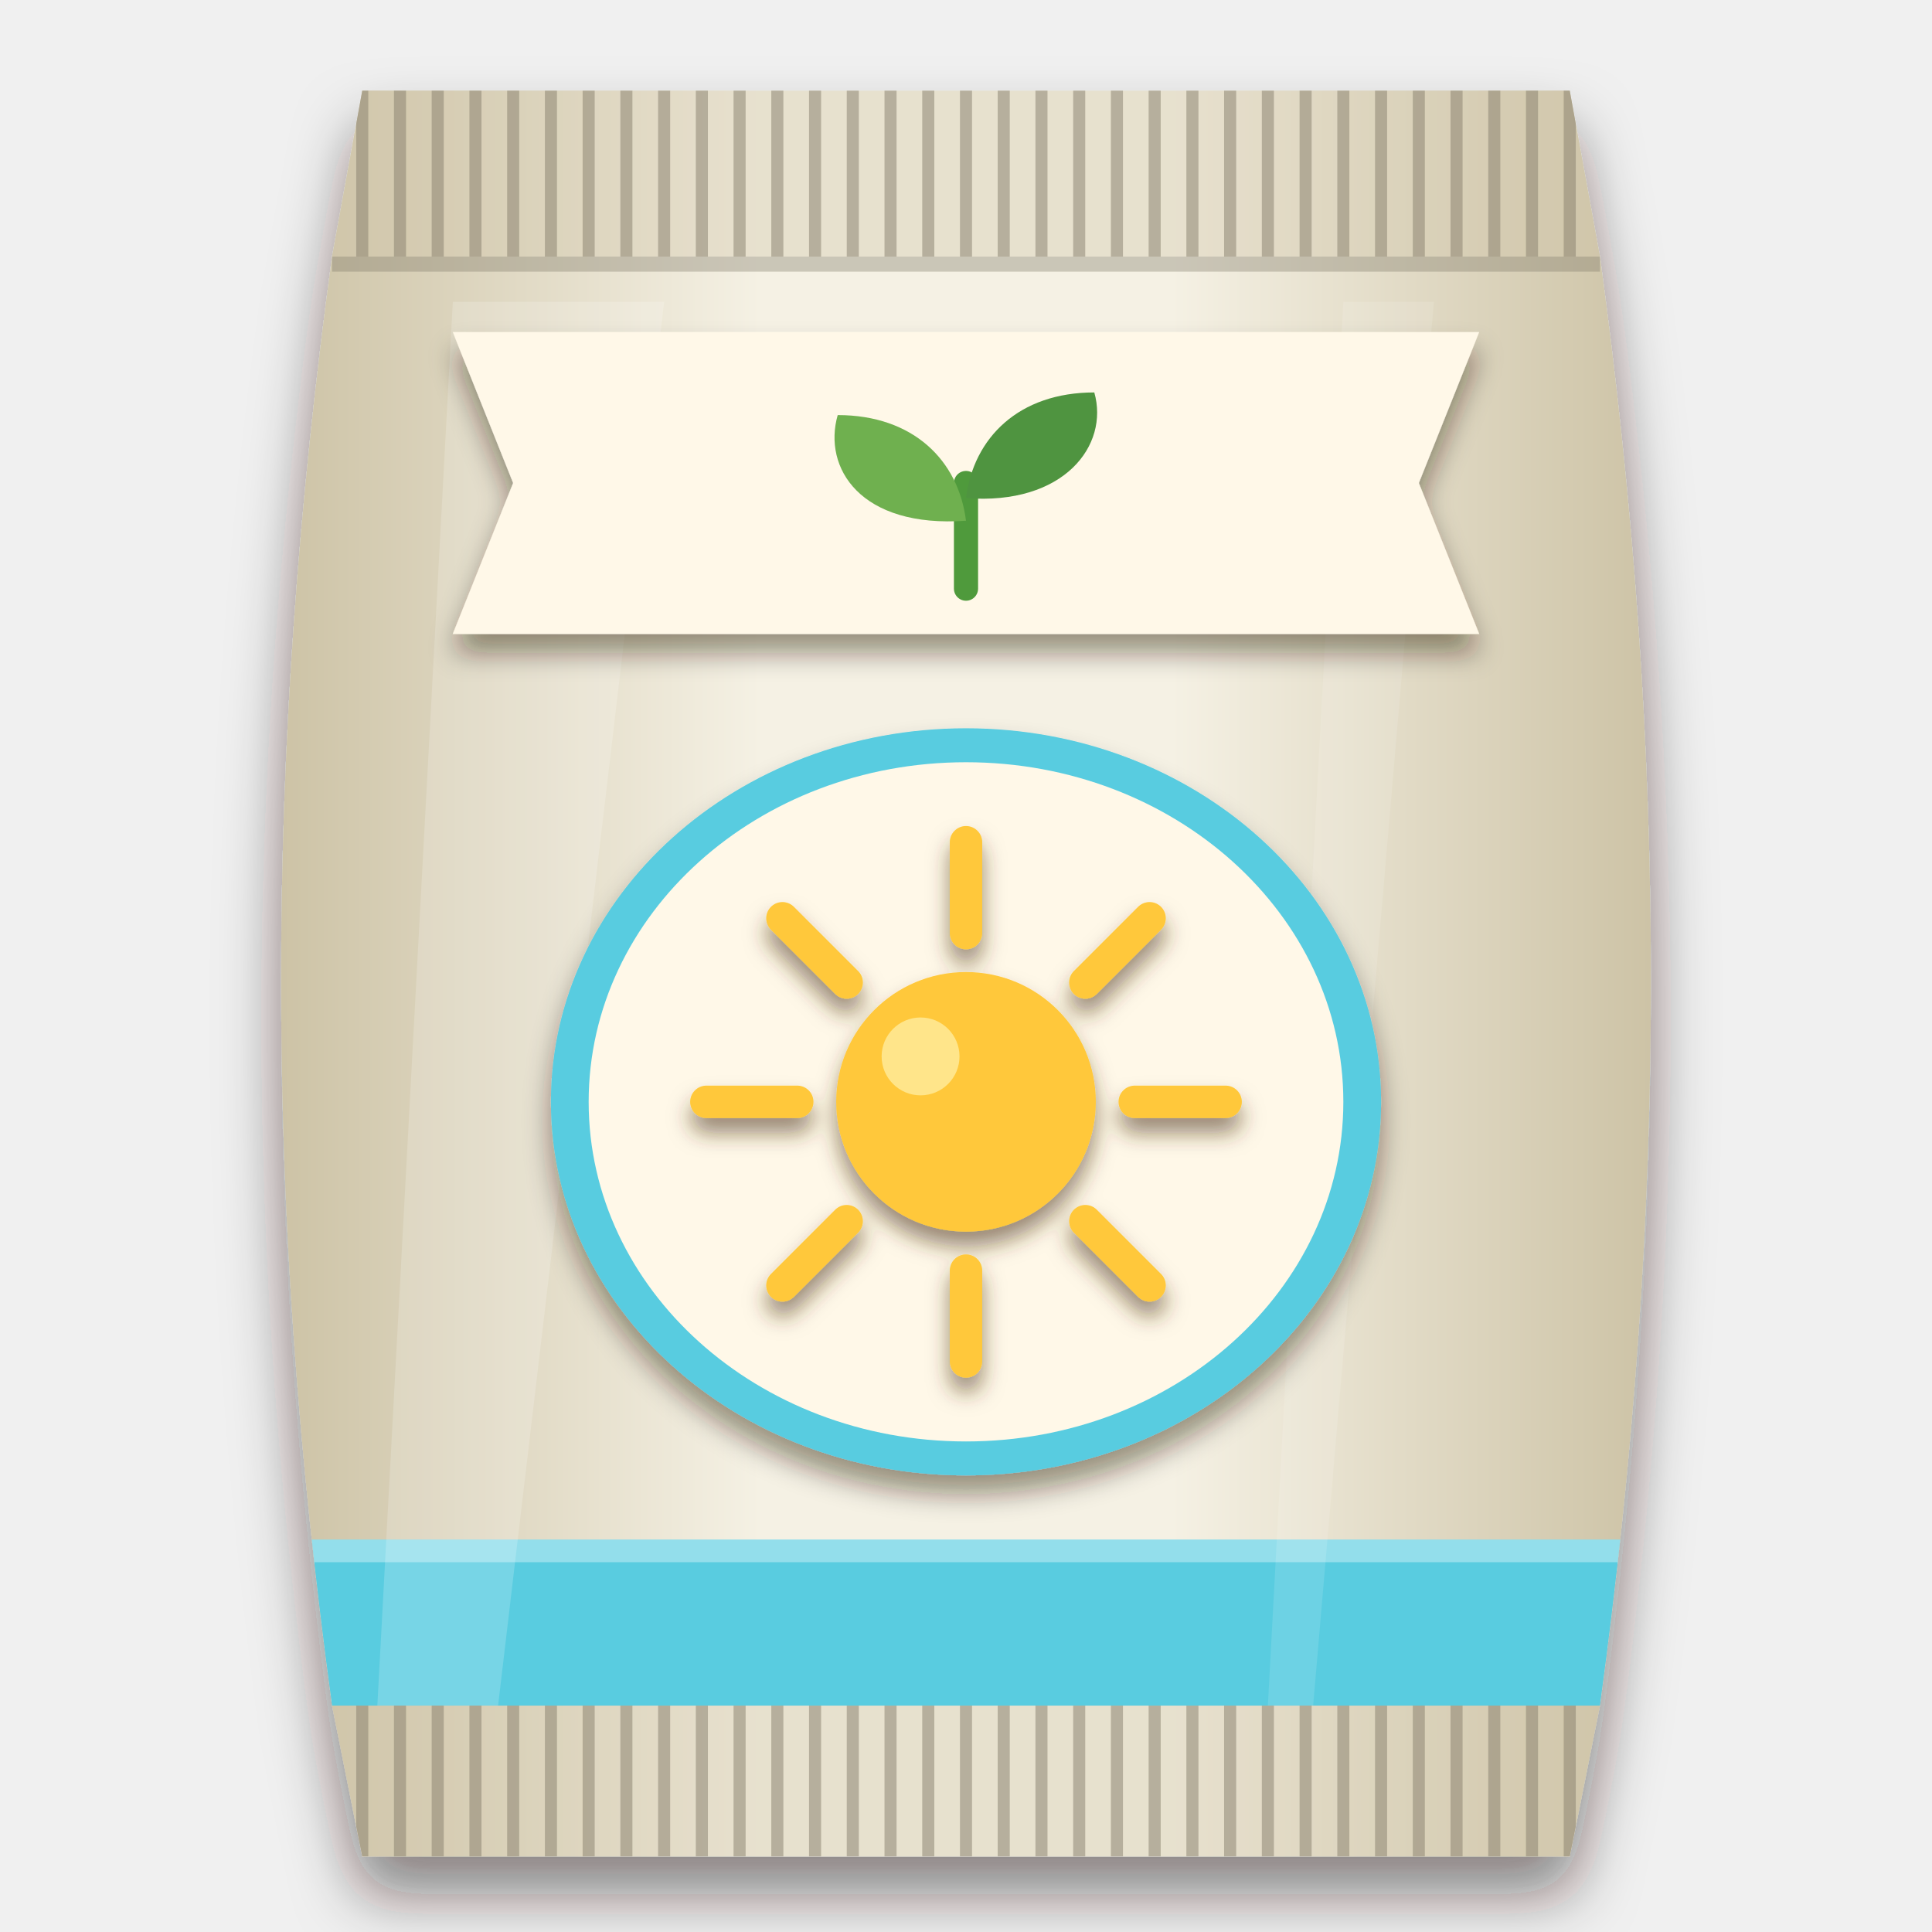
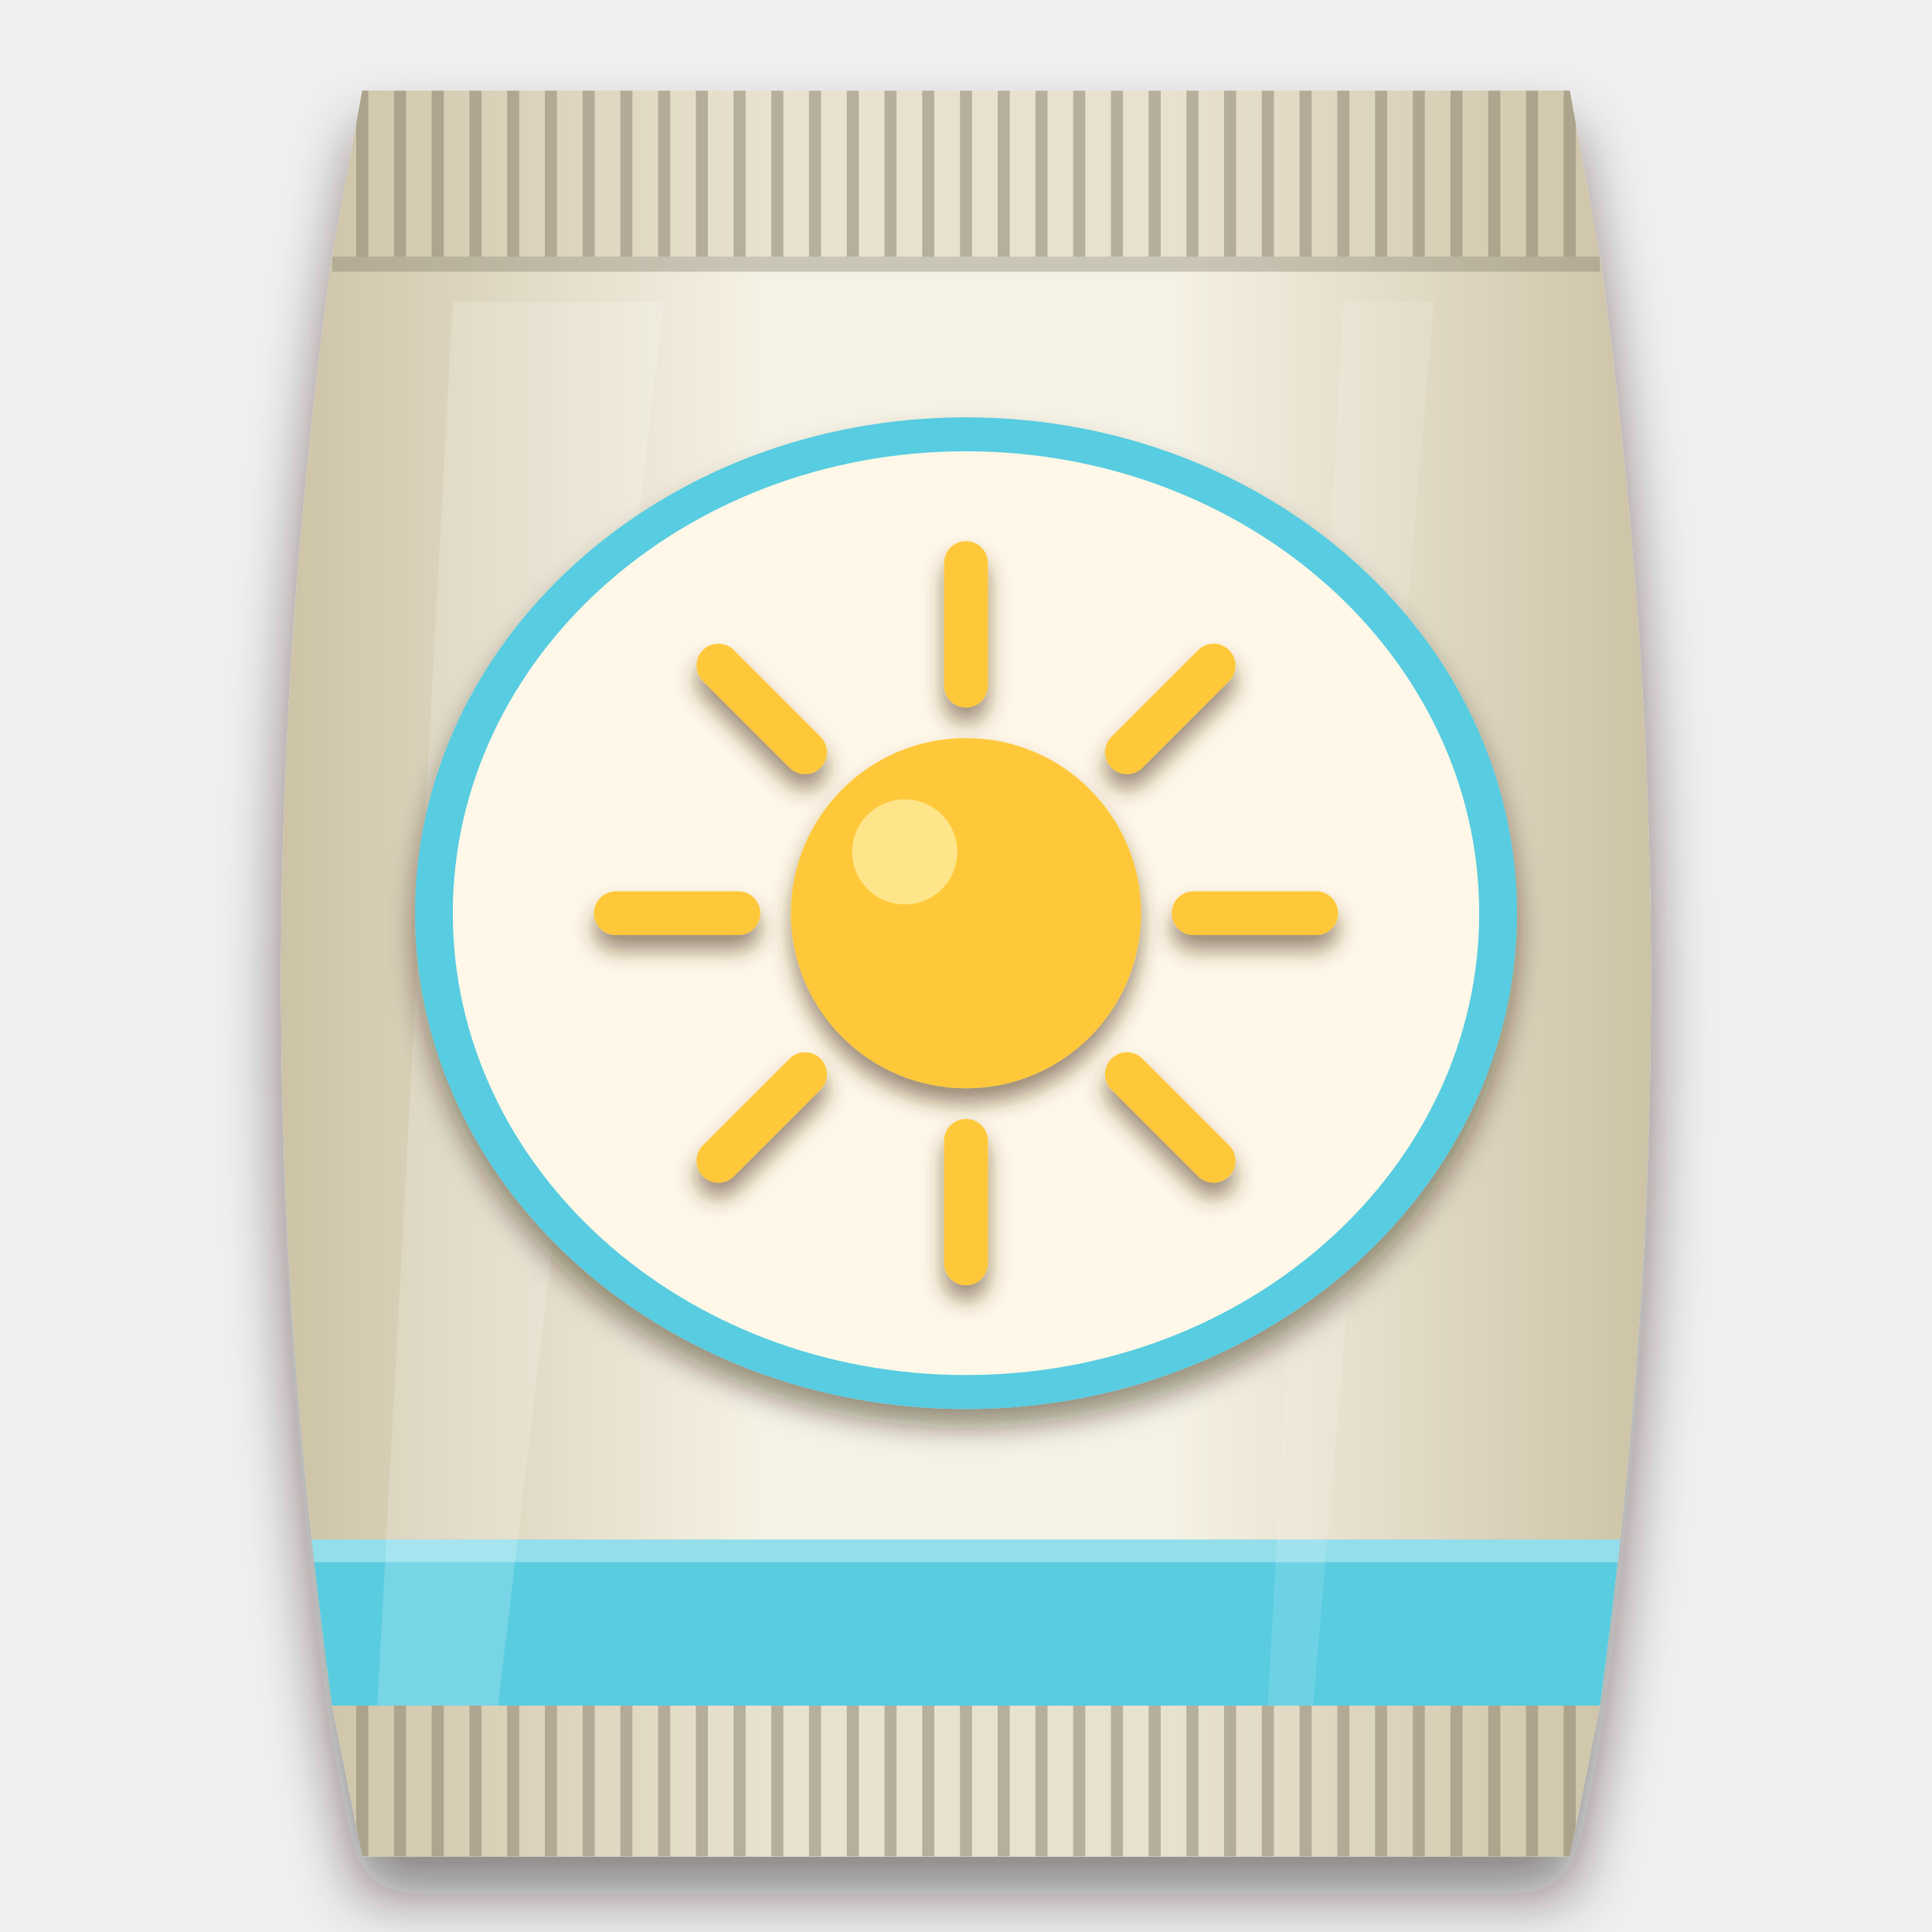
<svg xmlns="http://www.w3.org/2000/svg" viewBox="0 0 256 256" width="256" height="256">
  <defs>
    <clipPath id="bagclip">
      <path d="M48 12 H208 L212 34 C221 100 221 160 212 226 L208 246 H48 L44 226 C35 160 35 100 44 34 Z" />
    </clipPath>
    <linearGradient id="bagfill" x1="0" y1="0" x2="1" y2="0">
      <stop offset="0" stop-color="#cdc3a6" />
      <stop offset="0.35" stop-color="#f5f1e4" />
      <stop offset="0.65" stop-color="#f5f1e4" />
      <stop offset="1" stop-color="#cdc3a6" />
    </linearGradient>
    <filter id="soft" x="-20%" y="-10%" width="140%" height="125%">
      <feDropShadow dx="0" dy="5" stdDeviation="4" flood-color="#1a0f08" flood-opacity="0.5" />
    </filter>
    <filter id="lab" x="-20%" y="-20%" width="140%" height="150%">
      <feDropShadow dx="0" dy="2.5" stdDeviation="1.8" flood-color="#2a1a0c" flood-opacity="0.45" />
    </filter>
    <filter id="ms" x="-20%" y="-20%" width="140%" height="150%">
      <feDropShadow dx="0" dy="2" stdDeviation="1.4" flood-color="#4a2e10" flood-opacity="0.55" />
    </filter>
  </defs>
  <g filter="url(#soft)">
    <path d="M48 12 H208 L212 34 C221 100 221 160 212 226 L208 246 H48 L44 226 C35 160 35 100 44 34 Z" fill="url(#bagfill)" />
  </g>
  <g clip-path="url(#bagclip)">
    <rect x="40" y="12" width="176" height="22" fill="#cdc3a6" opacity="0.35" />
    <path d="M48 12 V34" stroke="#857e6b" stroke-width="1.6" opacity="0.5" />
    <path d="M53 12 V34" stroke="#857e6b" stroke-width="1.6" opacity="0.5" />
    <path d="M58 12 V34" stroke="#857e6b" stroke-width="1.6" opacity="0.5" />
    <path d="M63 12 V34" stroke="#857e6b" stroke-width="1.6" opacity="0.5" />
    <path d="M68 12 V34" stroke="#857e6b" stroke-width="1.6" opacity="0.5" />
    <path d="M73 12 V34" stroke="#857e6b" stroke-width="1.6" opacity="0.5" />
    <path d="M78 12 V34" stroke="#857e6b" stroke-width="1.6" opacity="0.5" />
    <path d="M83 12 V34" stroke="#857e6b" stroke-width="1.6" opacity="0.5" />
    <path d="M88 12 V34" stroke="#857e6b" stroke-width="1.6" opacity="0.5" />
    <path d="M93 12 V34" stroke="#857e6b" stroke-width="1.6" opacity="0.5" />
    <path d="M98 12 V34" stroke="#857e6b" stroke-width="1.6" opacity="0.5" />
    <path d="M103 12 V34" stroke="#857e6b" stroke-width="1.6" opacity="0.5" />
    <path d="M108 12 V34" stroke="#857e6b" stroke-width="1.6" opacity="0.5" />
    <path d="M113 12 V34" stroke="#857e6b" stroke-width="1.6" opacity="0.5" />
    <path d="M118 12 V34" stroke="#857e6b" stroke-width="1.6" opacity="0.5" />
    <path d="M123 12 V34" stroke="#857e6b" stroke-width="1.6" opacity="0.5" />
    <path d="M128 12 V34" stroke="#857e6b" stroke-width="1.6" opacity="0.5" />
    <path d="M133 12 V34" stroke="#857e6b" stroke-width="1.6" opacity="0.5" />
    <path d="M138 12 V34" stroke="#857e6b" stroke-width="1.6" opacity="0.5" />
    <path d="M143 12 V34" stroke="#857e6b" stroke-width="1.6" opacity="0.5" />
    <path d="M148 12 V34" stroke="#857e6b" stroke-width="1.6" opacity="0.5" />
    <path d="M153 12 V34" stroke="#857e6b" stroke-width="1.6" opacity="0.5" />
    <path d="M158 12 V34" stroke="#857e6b" stroke-width="1.6" opacity="0.5" />
    <path d="M163 12 V34" stroke="#857e6b" stroke-width="1.6" opacity="0.5" />
    <path d="M168 12 V34" stroke="#857e6b" stroke-width="1.6" opacity="0.5" />
    <path d="M173 12 V34" stroke="#857e6b" stroke-width="1.6" opacity="0.5" />
    <path d="M178 12 V34" stroke="#857e6b" stroke-width="1.6" opacity="0.5" />
    <path d="M183 12 V34" stroke="#857e6b" stroke-width="1.6" opacity="0.5" />
    <path d="M188 12 V34" stroke="#857e6b" stroke-width="1.6" opacity="0.5" />
    <path d="M193 12 V34" stroke="#857e6b" stroke-width="1.6" opacity="0.5" />
    <path d="M198 12 V34" stroke="#857e6b" stroke-width="1.6" opacity="0.5" />
    <path d="M203 12 V34" stroke="#857e6b" stroke-width="1.6" opacity="0.5" />
    <path d="M208 12 V34" stroke="#857e6b" stroke-width="1.6" opacity="0.5" />
    <rect x="40" y="226" width="176" height="20" fill="#cdc3a6" opacity="0.35" />
    <path d="M48 226 V246" stroke="#857e6b" stroke-width="1.6" opacity="0.5" />
    <path d="M53 226 V246" stroke="#857e6b" stroke-width="1.6" opacity="0.5" />
    <path d="M58 226 V246" stroke="#857e6b" stroke-width="1.6" opacity="0.5" />
    <path d="M63 226 V246" stroke="#857e6b" stroke-width="1.6" opacity="0.5" />
    <path d="M68 226 V246" stroke="#857e6b" stroke-width="1.6" opacity="0.5" />
    <path d="M73 226 V246" stroke="#857e6b" stroke-width="1.6" opacity="0.5" />
    <path d="M78 226 V246" stroke="#857e6b" stroke-width="1.6" opacity="0.5" />
    <path d="M83 226 V246" stroke="#857e6b" stroke-width="1.6" opacity="0.5" />
    <path d="M88 226 V246" stroke="#857e6b" stroke-width="1.6" opacity="0.5" />
    <path d="M93 226 V246" stroke="#857e6b" stroke-width="1.6" opacity="0.5" />
    <path d="M98 226 V246" stroke="#857e6b" stroke-width="1.6" opacity="0.5" />
    <path d="M103 226 V246" stroke="#857e6b" stroke-width="1.6" opacity="0.5" />
    <path d="M108 226 V246" stroke="#857e6b" stroke-width="1.6" opacity="0.5" />
    <path d="M113 226 V246" stroke="#857e6b" stroke-width="1.6" opacity="0.5" />
    <path d="M118 226 V246" stroke="#857e6b" stroke-width="1.6" opacity="0.5" />
    <path d="M123 226 V246" stroke="#857e6b" stroke-width="1.6" opacity="0.5" />
    <path d="M128 226 V246" stroke="#857e6b" stroke-width="1.6" opacity="0.5" />
    <path d="M133 226 V246" stroke="#857e6b" stroke-width="1.6" opacity="0.5" />
    <path d="M138 226 V246" stroke="#857e6b" stroke-width="1.6" opacity="0.5" />
    <path d="M143 226 V246" stroke="#857e6b" stroke-width="1.6" opacity="0.5" />
    <path d="M148 226 V246" stroke="#857e6b" stroke-width="1.6" opacity="0.5" />
    <path d="M153 226 V246" stroke="#857e6b" stroke-width="1.6" opacity="0.5" />
    <path d="M158 226 V246" stroke="#857e6b" stroke-width="1.6" opacity="0.5" />
    <path d="M163 226 V246" stroke="#857e6b" stroke-width="1.6" opacity="0.5" />
    <path d="M168 226 V246" stroke="#857e6b" stroke-width="1.6" opacity="0.5" />
    <path d="M173 226 V246" stroke="#857e6b" stroke-width="1.6" opacity="0.5" />
    <path d="M178 226 V246" stroke="#857e6b" stroke-width="1.6" opacity="0.5" />
    <path d="M183 226 V246" stroke="#857e6b" stroke-width="1.6" opacity="0.5" />
    <path d="M188 226 V246" stroke="#857e6b" stroke-width="1.6" opacity="0.5" />
    <path d="M193 226 V246" stroke="#857e6b" stroke-width="1.6" opacity="0.5" />
    <path d="M198 226 V246" stroke="#857e6b" stroke-width="1.6" opacity="0.5" />
    <path d="M203 226 V246" stroke="#857e6b" stroke-width="1.6" opacity="0.5" />
    <path d="M208 226 V246" stroke="#857e6b" stroke-width="1.6" opacity="0.5" />
    <path d="M44 35 H212" stroke="#7b7563" stroke-width="2" opacity="0.35" />
    <path d="M44 225 H212" stroke="#7b7563" stroke-width="2" opacity="0.35" />
    <rect x="40" y="204" width="176" height="22" fill="#59cce0" />
    <rect x="40" y="204" width="176" height="3" fill="#ffffff" opacity="0.35" />
    <path d="M60 40 L88 40 L66 226 L50 226 Z" fill="#ffffff" opacity="0.18" />
    <path d="M178 40 L190 40 L174 226 L168 226 Z" fill="#ffffff" opacity="0.12" />
  </g>
  <g filter="url(#lab)">
-     <path d="M60 44 H196 L188 64 L196 84 H60 L68 64 Z" fill="#fff8e8" />
-   </g>
-   <g transform="translate(128 66)">
-     <path d="M0 12 V-2" stroke="#4f9a3c" stroke-width="3.2" stroke-linecap="round" fill="none" />
-     <path d="M0 3 C-14 4 -19 -4 -17 -11 C-7 -11 -1 -5 0 3 Z" fill="#6fb04f" />
-     <path d="M0 0 C13 1 19 -7 17 -14 C7 -14 1 -8 0 0 Z" fill="#4f9440" />
-   </g>
-   <g filter="url(#lab)">
    <g fill="#59cce0">
-       <ellipse cx="128" cy="146" rx="55" ry="49.5" />
+       <ellipse cx="128" cy="121" rx="73" ry="65.7" />
    </g>
  </g>
  <g fill="#fff8e8">
-     <ellipse cx="128" cy="146" rx="50" ry="45" />
+     <ellipse cx="128" cy="121" rx="68" ry="61.2" />
  </g>
  <g filter="url(#ms)">
-     <g transform="translate(85 106.44) scale(0.86)">
+     <g transform="translate(70 67.64) scale(1.16)">
      <path d="M76 46 L90 46" fill="none" stroke="#ffc83a" stroke-width="5" stroke-linecap="round" />
      <path d="M68.385 64.385 L78.284 74.284" fill="none" stroke="#ffc83a" stroke-width="5" stroke-linecap="round" />
      <path d="M50 72 L50 86" fill="none" stroke="#ffc83a" stroke-width="5" stroke-linecap="round" />
      <path d="M31.615 64.385 L21.716 74.284" fill="none" stroke="#ffc83a" stroke-width="5" stroke-linecap="round" />
      <path d="M24 46 L10 46" fill="none" stroke="#ffc83a" stroke-width="5" stroke-linecap="round" />
      <path d="M31.615 27.615 L21.716 17.716" fill="none" stroke="#ffc83a" stroke-width="5" stroke-linecap="round" />
      <path d="M50 20 L50 6" fill="none" stroke="#ffc83a" stroke-width="5" stroke-linecap="round" />
      <path d="M68.385 27.615 L78.284 17.716" fill="none" stroke="#ffc83a" stroke-width="5" stroke-linecap="round" />
      <circle cx="50" cy="46" r="20" fill="#ffc83a" />
      <circle cx="43" cy="39" r="6" fill="#ffe58a" />
    </g>
  </g>
</svg>
